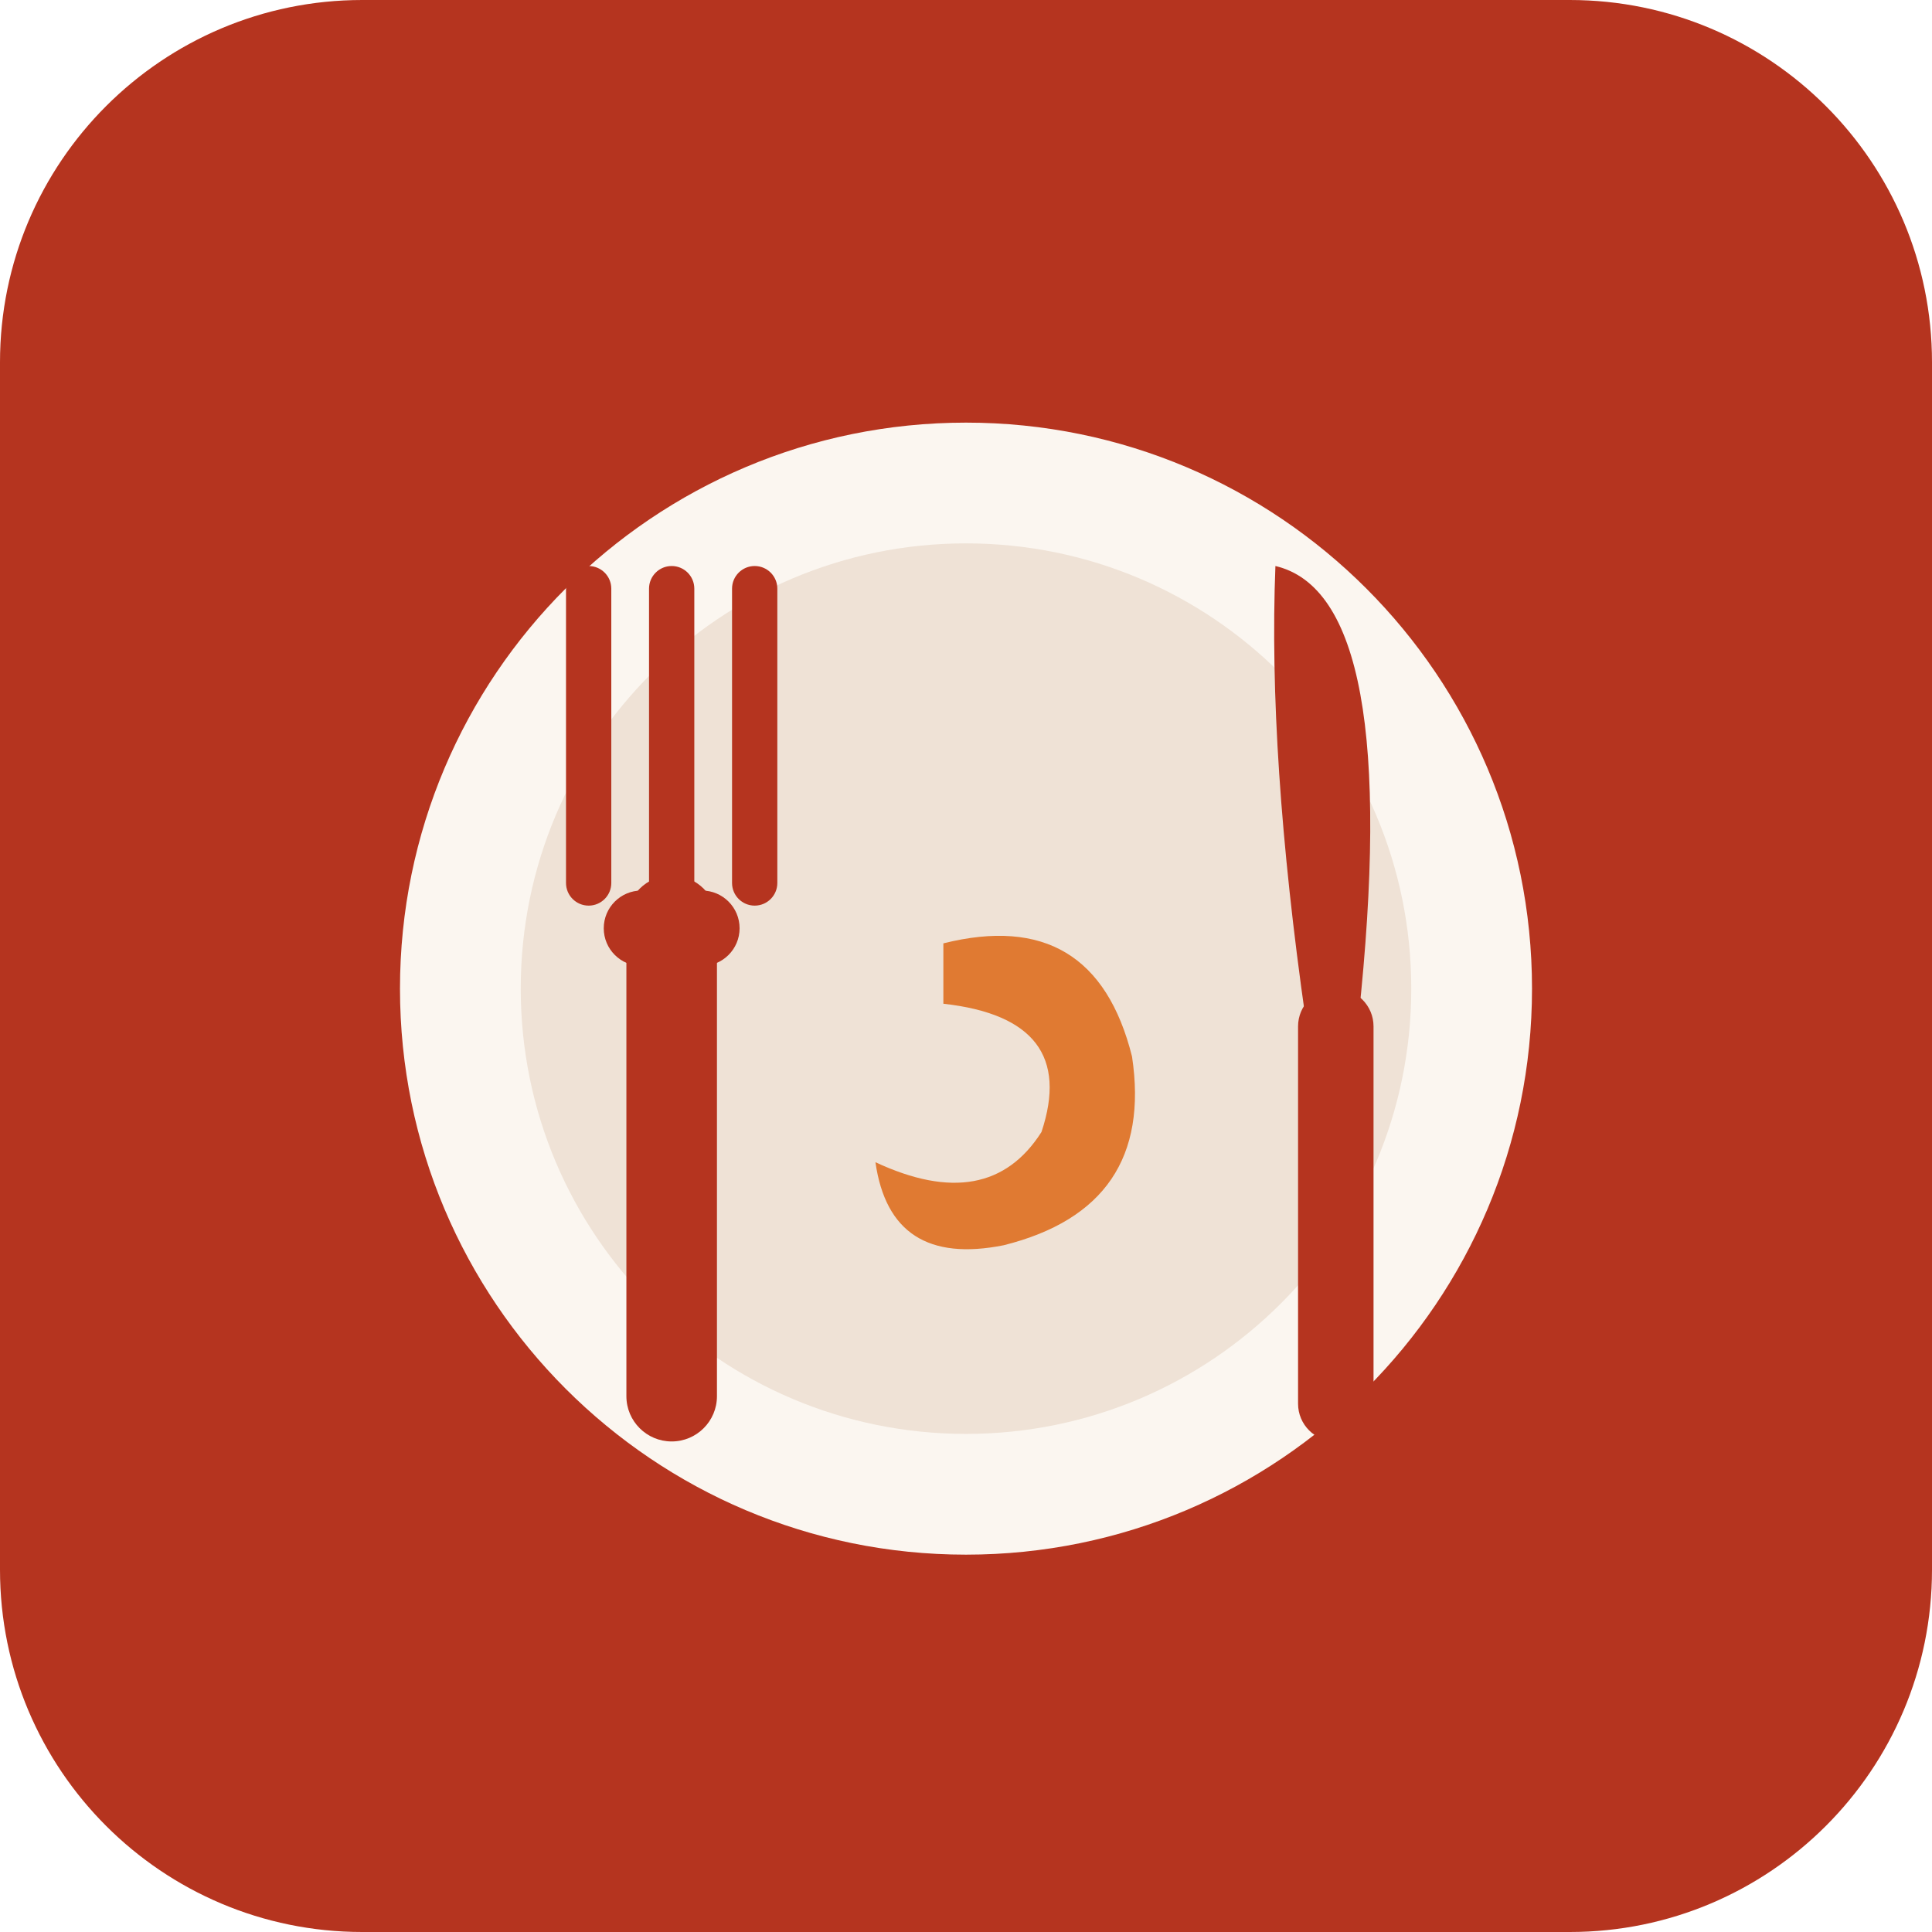
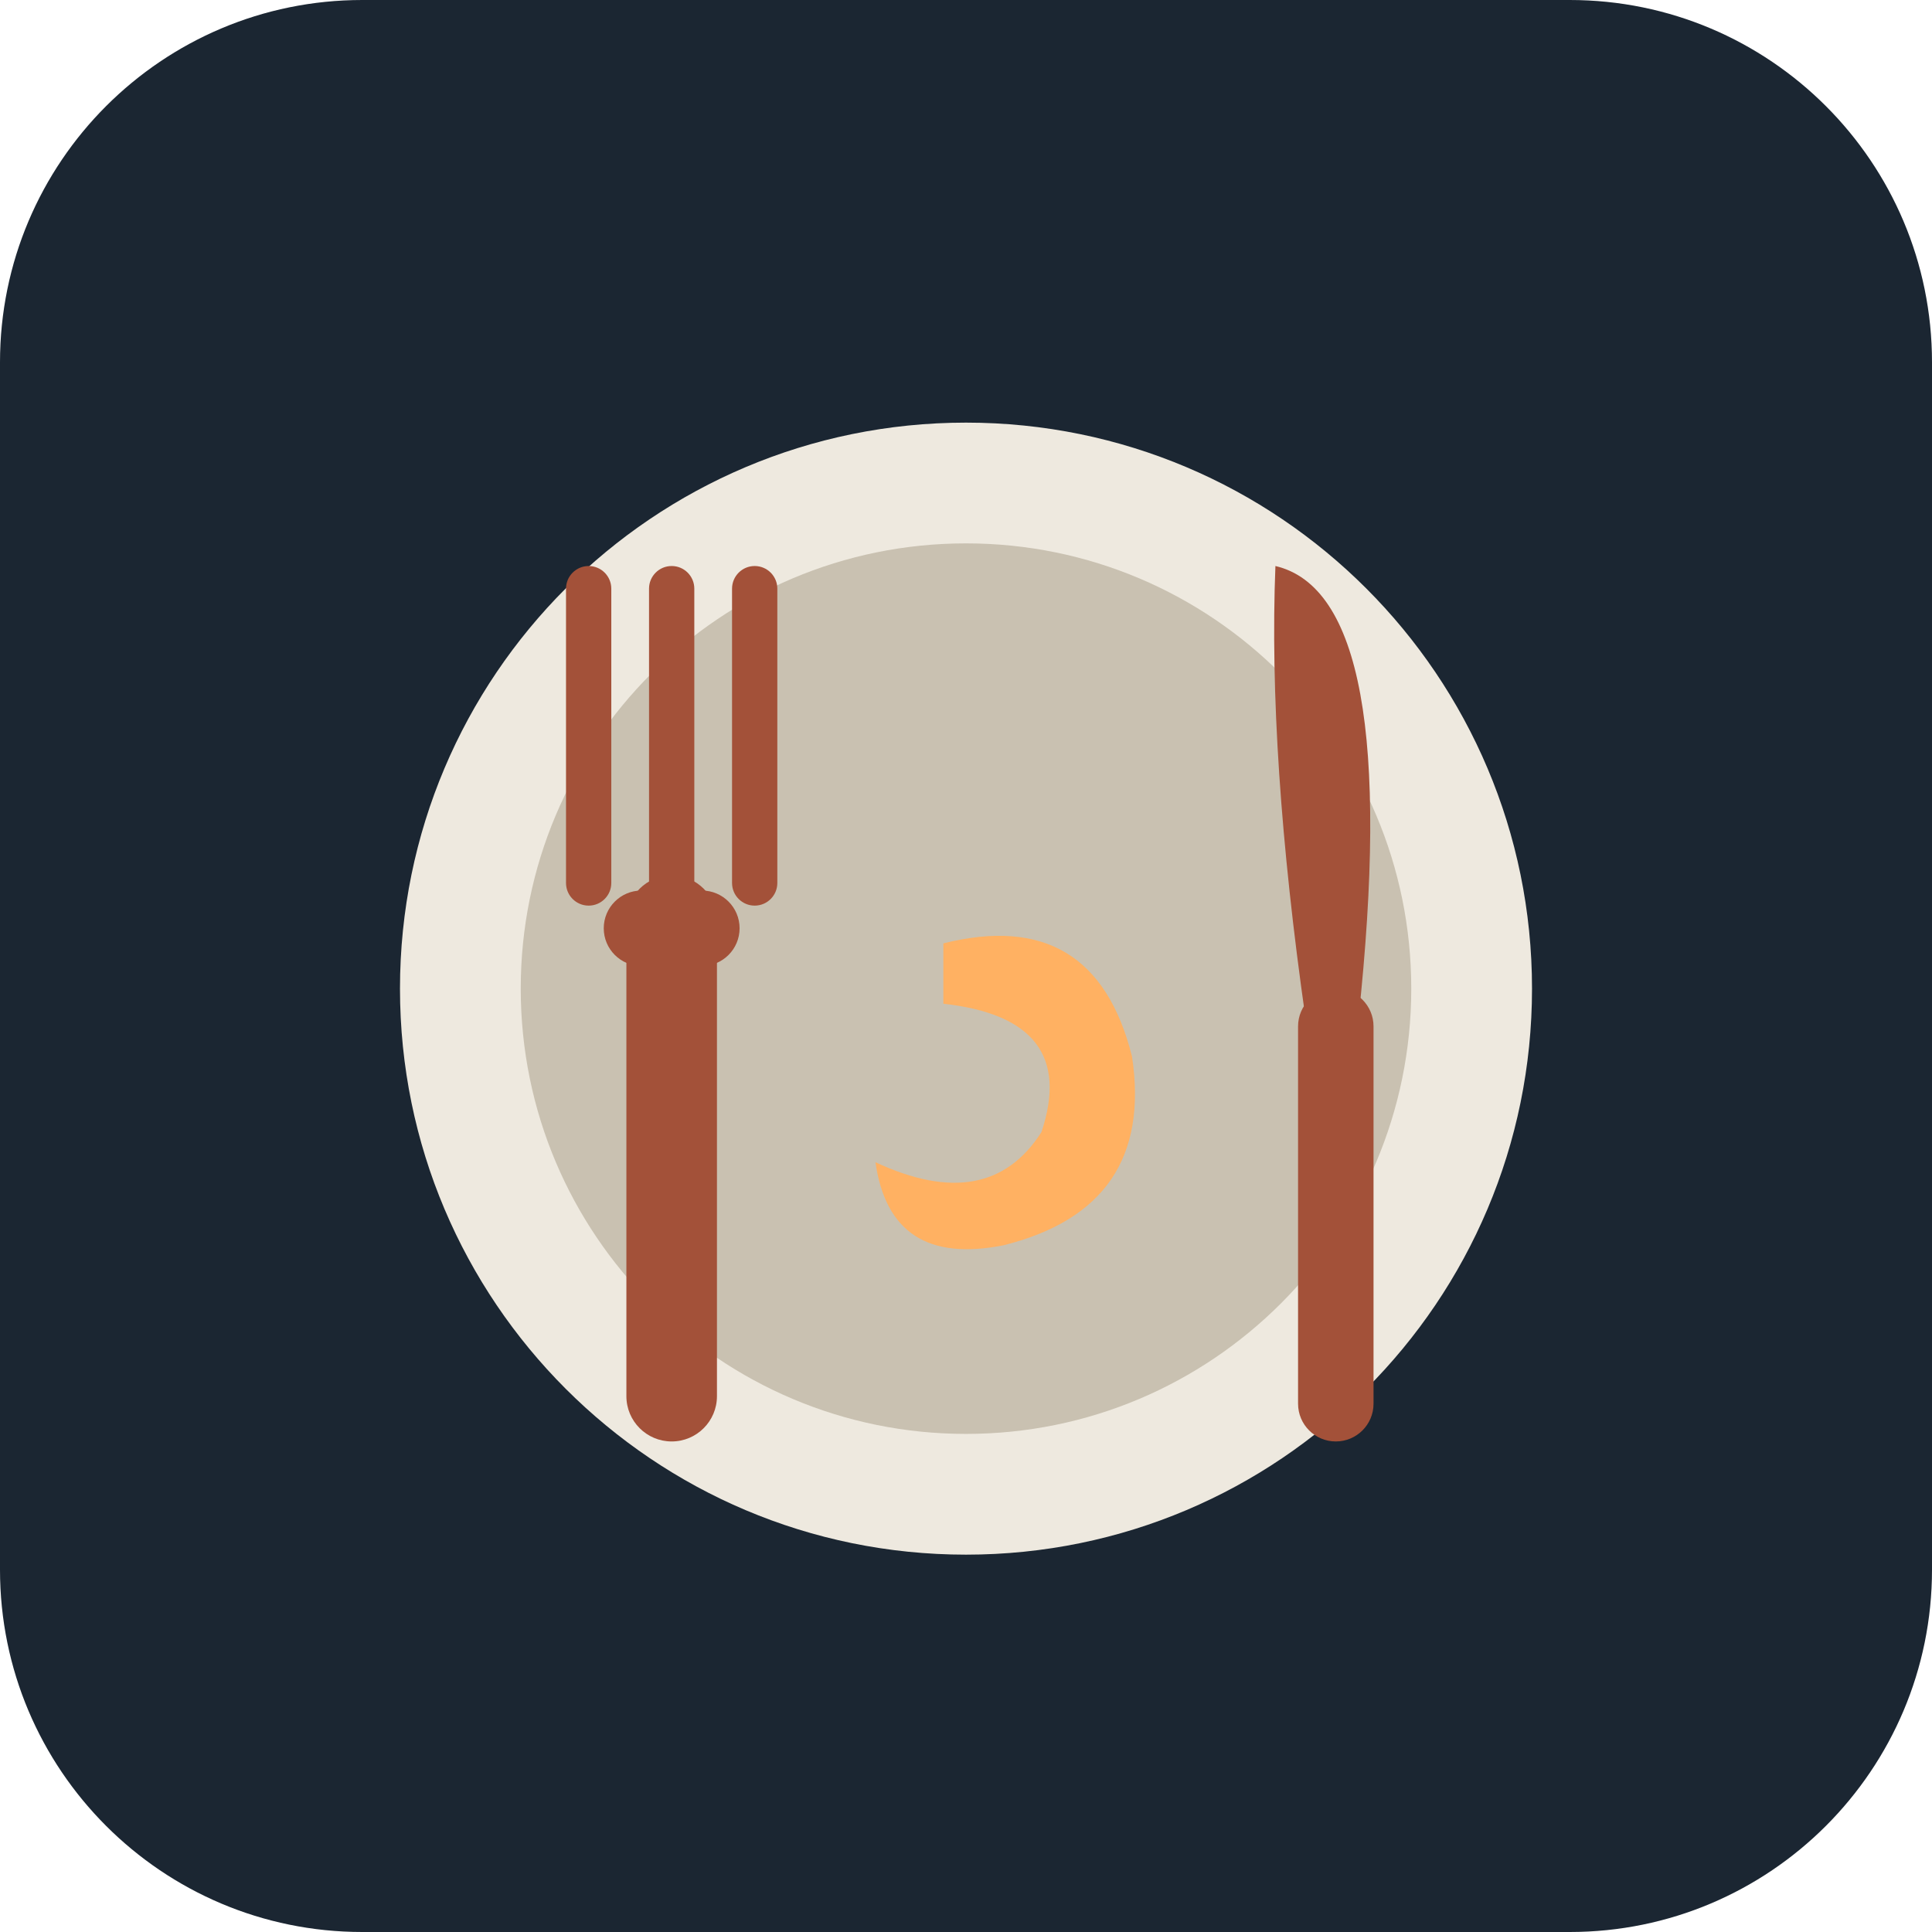
<svg xmlns="http://www.w3.org/2000/svg" width="512" height="512" viewBox="0 0 512 512">
-   <rect width="512" height="512" rx="96" fill="#b5341f" />
-   <circle cx="256" cy="262" r="150" fill="#fbf6f0" />
-   <circle cx="256" cy="262" r="118" fill="#efe2d6" />
-   <g fill="#b5341f">
+   <rect width="512" height="512" rx="96" fill="#1b2632" />
+   <circle cx="256" cy="262" r="150" fill="#eee9df" />
+   <circle cx="256" cy="262" r="118" fill="#c9c1b1" />
+   <g fill="#a35139">
    <rect x="150" y="150" width="12" height="90" rx="6" />
    <rect x="172" y="150" width="12" height="90" rx="6" />
    <rect x="194" y="150" width="12" height="90" rx="6" />
    <rect x="166" y="232" width="24" height="150" rx="12" />
-     <path d="M150 150 q28 110 56 0 z" opacity="0" />
    <rect x="160" y="236" width="36" height="20" rx="10" />
  </g>
-   <g fill="#b5341f">
+   <g fill="#a35139">
    <path d="M338 150 q34 8 22 120 l-14 0 q-10 -70 -8 -120 z" />
    <rect x="344" y="262" width="20" height="120" rx="10" />
  </g>
-   <path d="M250 250 q40 -10 50 30 q6 40 -34 50 q-30 6 -34 -22 q30 14 44 -8 q10 -30 -26 -34 z" fill="#e07a32" />
+   <path d="M250 250 q40 -10 50 30 q6 40 -34 50 q-30 6 -34 -22 q30 14 44 -8 q10 -30 -26 -34 z" fill="#ffb162" />
</svg>
